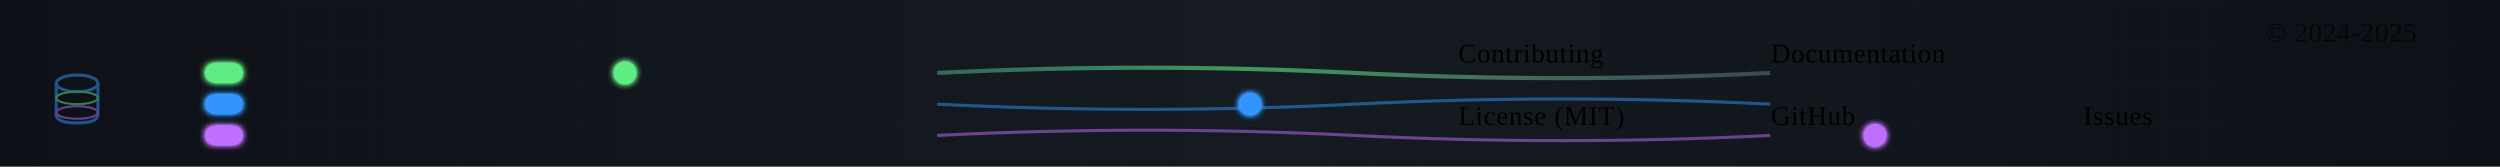
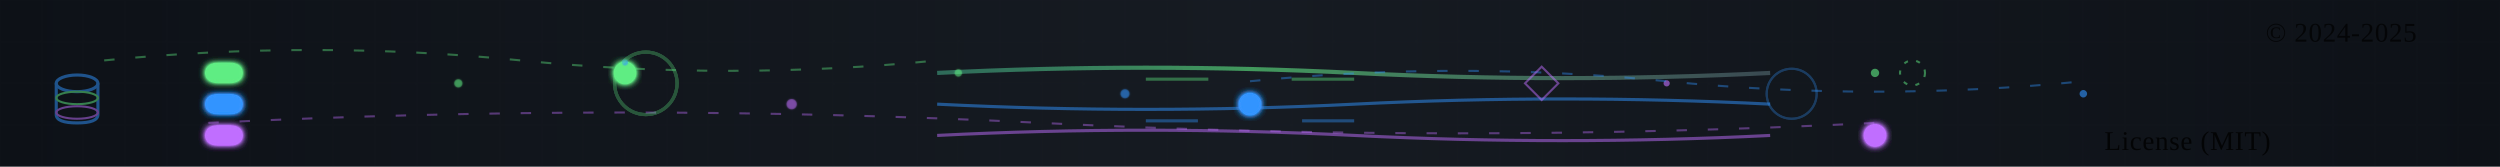
<svg xmlns="http://www.w3.org/2000/svg" width="1200" height="80" viewBox="0 0 1200 80" role="img" aria-label="Data Stream Footer">
  <defs>
    <linearGradient id="bgStream04F" x1="0%" y1="0%" x2="100%" y2="0%">
      <stop offset="0%" style="stop-color:#0d1117;stop-opacity:1">
-         <animate attributeName="stop-color" values="#0d1117;#1c2128;#0d1117" dur="7s" repeatCount="indefinite" />
+         
      </stop>
      <stop offset="50%" style="stop-color:#161b22;stop-opacity:1" />
      <stop offset="100%" style="stop-color:#0d1117;stop-opacity:1">
-         <animate attributeName="stop-color" values="#0d1117;#1c2128;#0d1117" dur="7s" repeatCount="indefinite" />
+         
      </stop>
    </linearGradient>
    <linearGradient id="dataGlow04F" x1="0%" y1="0%" x2="100%" y2="0%">
      <stop offset="0%" style="stop-color:#3094FF;stop-opacity:0">
-         <animate attributeName="offset" values="0;1;0" dur="3s" repeatCount="indefinite" />
+         
      </stop>
      <stop offset="50%" style="stop-color:#5FED83;stop-opacity:1">
-         <animate attributeName="offset" values="0.5;1.5;0.5" dur="3s" repeatCount="indefinite" />
+         
      </stop>
      <stop offset="100%" style="stop-color:#C06EFF;stop-opacity:0">
-         <animate attributeName="offset" values="1;2;1" dur="3s" repeatCount="indefinite" />
+         
      </stop>
    </linearGradient>
    <filter id="dataGlowFilter04F" x="-50%" y="-50%" width="200%" height="200%">
      <feGaussianBlur stdDeviation="2" result="blur" />
      <feColorMatrix in="blur" type="matrix" values="1 0 0 0 0  0 1 0 0 0  0 0 1 0 0  0 0 0 5 0" result="glow" />
      <feMerge>
        <feMergeNode in="glow" />
        <feMergeNode in="SourceGraphic" />
      </feMerge>
    </filter>
    <pattern id="gridPattern04F" x="0" y="0" width="20" height="20" patternUnits="userSpaceOnUse">
      <rect width="20" height="20" fill="none" stroke="#30363d" stroke-width="0.3" opacity="0.2" />
    </pattern>
  </defs>
  <style>
    @media (prefers-color-scheme: dark) {
      .text-link { fill: #8b949e; font-family: 'SF Pro Text', -apple-system, BlinkMacSystemFont, 'Segoe UI', 'Roboto', 'Helvetica Neue', Arial, sans-serif; font-weight: 500; }
      .divider { stroke: #30363d; }
    }
    @media (prefers-color-scheme: light) {
      .text-link { fill: #57606a; font-family: 'SF Pro Text', -apple-system, BlinkMacSystemFont, 'Segoe UI', 'Roboto', 'Helvetica Neue', Arial, sans-serif; font-weight: 500; }
      .divider { stroke: #d0d7de; }
    }

    .link { font-size: 13px; letter-spacing: 0.3px; }
    
    .data-packet { 
      animation: packet-flow 2.5s linear infinite; 
    }
    @keyframes packet-flow {
      0% { opacity: 0; transform: translateX(0); }
      10% { opacity: 1; }
      90% { opacity: 1; }
-       100% { opacity: 0; transform: translateX(1000px); }
+       100% { opacity: 0; transform: translateX(2000.0px); }
    }
    
    .stream-wave {
      stroke-dasharray: 400;
      stroke-dashoffset: 400;
      animation: wave-flow 4s linear infinite;
    }
    @keyframes wave-flow {
      to { stroke-dashoffset: 0; }
    }
    
    .data-pulse {
      animation: data-beat 2s cubic-bezier(0.4, 0, 0.6, 1) infinite;
    }
    @keyframes data-beat {
      0%, 100% { opacity: 0.3; r: 4; }
      50% { opacity: 1; r: 6; }
    }

    @media (prefers-reduced-motion: reduce) { * { animation: none !important; } }
-   </style>
+   
+     /* Enhanced particle effects */
+     .particle {
+       animation: particle-float 4s ease-in-out infinite;
+       filter: blur(0.5px);
+     }
+     @keyframes particle-float {
+       0%, 100% { opacity: 0; transform: translateY(0) translateX(0) scale(0); }
+       25% { opacity: 0.8; transform: translateY(-20px) translateX(-10px) scale(1.5); }
+       50% { opacity: 1; transform: translateY(-40px) translateX(5px) scale(2); }
+       75% { opacity: 0.6; transform: translateY(-30px) translateX(15px) scale(1.8); }
+     }
+     
+     .particle-2 {
+       animation: particle-spin 5s linear infinite;
+     }
+     @keyframes particle-spin {
+       0% { opacity: 0; transform: rotate(0deg) translateX(20px) scale(0); }
+       50% { opacity: 1; transform: rotate(180deg) translateX(40px) scale(2); }
+       100% { opacity: 0; transform: rotate(360deg) translateX(20px) scale(0); }
+     }
+     
+     /* Wave effects */
+     .wave-line {
+       stroke-dasharray: 5 10;
+       animation: wave-flow 3s linear infinite;
+     }
+     @keyframes wave-flow {
+       to { stroke-dashoffset: -100; }
+     }
+     
+     /* Glow pulse on text */
+     .text-link {
+       animation: text-glow 3s ease-in-out infinite;
+     }
+     @keyframes text-glow {
+       0%, 100% { opacity: 0.7; filter: drop-shadow(0 0 0px transparent); }
+       50% { opacity: 1; filter: drop-shadow(0 0 8px rgba(95, 237, 131, 0.6)); }
+     }
+     
+     /* Rotating elements */
+     .rotate-slow {
+       animation: rotate-360 20s linear infinite;
+       transform-origin: center;
+     }
+     @keyframes rotate-360 {
+       to { transform: rotate(360deg); }
+     }
+     
+     /* Shimmer effect */
+     .shimmer {
+       animation: shimmer-pass 4s ease-in-out infinite;
+     }
+     @keyframes shimmer-pass {
+       0%, 100% { opacity: 0.3; }
+       50% { opacity: 1; }
+     }
+     
+     /* Ripple effect */
+     .ripple {
+       animation: ripple-expand 3s ease-out infinite;
+       transform-origin: center;
+     }
+     @keyframes ripple-expand {
+       0% { opacity: 1; transform: scale(0.5); }
+       100% { opacity: 0; transform: scale(3); }
+     }
+     
+     </style>
  <rect width="1200" height="80" fill="url(#bgStream04F)" />
  <rect width="1200" height="80" fill="url(#gridPattern04F)" opacity="0.4" />
  <line x1="0" y1="1" x2="1200" y2="1" class="divider" stroke-width="2" />
  <path class="stream-wave" d="M 50 35 Q 150 30, 250 35 T 450 35 T 650 35 T 850 35 T 1050 35 L 1150 35" fill="none" stroke="url(#dataGlow04F)" stroke-width="2" opacity="0.6" style="animation-delay: 0s" />
  <path class="stream-wave" d="M 50 50 Q 150 55, 250 50 T 450 50 T 650 50 T 850 50 T 1050 50 L 1150 50" fill="none" stroke="#3094FF" stroke-width="1.5" opacity="0.5" style="animation-delay: 0.5s" />
  <path class="stream-wave" d="M 50 65 Q 150 60, 250 65 T 450 65 T 650 65 T 850 65 T 1050 65 L 1150 65" fill="none" stroke="#C06EFF" stroke-width="1.5" opacity="0.5" style="animation-delay: 1s" />
  <g filter="url(#dataGlowFilter04F)">
    <rect class="data-packet" x="100" y="32" width="15" height="6" rx="2" fill="#5FED83" style="animation-delay: 0s" />
    <rect class="data-packet" x="100" y="47" width="15" height="6" rx="2" fill="#3094FF" style="animation-delay: 0.7s" />
    <rect class="data-packet" x="100" y="62" width="15" height="6" rx="2" fill="#C06EFF" style="animation-delay: 1.4s" />
  </g>
  <circle class="data-pulse" cx="300" cy="35" r="4" fill="#5FED83" filter="url(#dataGlowFilter04F)" style="animation-delay: 0s" />
  <circle class="data-pulse" cx="600" cy="50" r="4" fill="#3094FF" filter="url(#dataGlowFilter04F)" style="animation-delay: 0.6s" />
  <circle class="data-pulse" cx="900" cy="65" r="4" fill="#C06EFF" filter="url(#dataGlowFilter04F)" style="animation-delay: 1.2s" />
  <g transform="translate(25, 30)" opacity="0.5">
    <ellipse cx="12" cy="10" rx="10" ry="4" fill="none" stroke="#3094FF" stroke-width="1.5" />
    <path d="M 2 10 L 2 25 Q 2 29, 12 29 Q 22 29, 22 25 L 22 10" fill="none" stroke="#3094FF" stroke-width="1.5" />
    <ellipse cx="12" cy="17" rx="10" ry="3" fill="none" stroke="#5FED83" stroke-width="1" />
    <ellipse cx="12" cy="24" rx="10" ry="3" fill="none" stroke="#C06EFF" stroke-width="1" />
  </g>
-   <a href="CONTRIBUTING.md" target="_blank">
-     <text x="700" y="30" class="link text-link" style="cursor: pointer;">Contributing</text>
-   </a>
-   <a href="docs/" target="_blank">
-     <text x="850" y="30" class="link text-link" style="cursor: pointer;">Documentation</text>
-   </a>
-   <a href="LICENSE" target="_blank">
-     <text x="700" y="60" class="link text-link" style="cursor: pointer;">License (MIT)</text>
-   </a>
-   <a href="https://github.com/HahnJustin/mcp-ai-agent-guidelines" target="_blank">
-     <text x="850" y="60" class="link text-link" style="cursor: pointer;">GitHub</text>
-   </a>
-   <a href="https://github.com/HahnJustin/mcp-ai-agent-guidelines/issues" target="_blank">
-     <text x="1000" y="60" class="link text-link" style="cursor: pointer;">Issues</text>
-   </a>
+   <text x="1050" y="72" text-anchor="middle" class="link text-link" font-size="11px" opacity="0.8">License (MIT)</text>
  <text x="1160" y="20" text-anchor="end" class="link text-link" font-size="11px" opacity="0.7">© 2024-2025</text>
+   <g opacity="0.6">
+     <circle class="particle" cx="220" cy="40" r="2" fill="#5FED83" style="animation-delay: 0s" />
+     <circle class="particle" cx="300" cy="30" r="1.5" fill="#3094FF" style="animation-delay: 0.5s" />
+     <circle class="particle" cx="380" cy="50" r="2.5" fill="#C06EFF" style="animation-delay: 1s" />
+     <circle class="particle" cx="460" cy="35" r="1.8" fill="#5FED83" style="animation-delay: 1.5s" />
+     <circle class="particle" cx="540" cy="45" r="2.2" fill="#3094FF" style="animation-delay: 2s" />
+     <circle class="particle-2" cx="800" cy="40" r="1.5" fill="#C06EFF" style="animation-delay: 0.3s" />
+     <circle class="particle-2" cx="900" cy="35" r="2" fill="#5FED83" style="animation-delay: 0.8s" />
+     <circle class="particle-2" cx="1000" cy="45" r="1.8" fill="#3094FF" style="animation-delay: 1.3s" />
+   </g>
+   <g opacity="0.4">
+     <path class="wave-line" d="M 50 29 Q 150 19, 250 29 T 450 29" stroke="#5FED83" stroke-width="1" fill="none" style="animation-delay: 0s" />
+     <path class="wave-line" d="M 600 39 Q 700 29, 800 39 T 1000 39" stroke="#3094FF" stroke-width="1" fill="none" style="animation-delay: 0.7s" />
+     <path class="wave-line" d="M 100 59 Q 300 49, 500 59 T 900 59" stroke="#C06EFF" stroke-width="1" fill="none" style="animation-delay: 1.4s" />
+   </g>
+   <g opacity="0.3">
+     <circle class="ripple" cx="310" cy="40" r="15" stroke="#5FED83" stroke-width="1.5" fill="none" style="animation-delay: 0s" />
+     <circle class="ripple" cx="310" cy="40" r="15" stroke="#5FED83" stroke-width="1.5" fill="none" style="animation-delay: 1s" />
+     <circle class="ripple" cx="310" cy="40" r="15" stroke="#5FED83" stroke-width="1.5" fill="none" style="animation-delay: 2s" />
+     <circle class="ripple" cx="860" cy="45" r="12" stroke="#3094FF" stroke-width="1" fill="none" style="animation-delay: 0.5s" />
+     <circle class="ripple" cx="860" cy="45" r="12" stroke="#3094FF" stroke-width="1" fill="none" style="animation-delay: 1.5s" />
+   </g>
+   <g opacity="0.5">
+     <g class="rotate-slow" transform="translate(740, 40)">
+       <path d="M -8 0 L 0 -8 L 8 0 L 0 8 Z" fill="none" stroke="#C06EFF" stroke-width="1" />
+     </g>
+     <g class="rotate-slow" transform="translate(918, 35)" style="animation-direction: reverse;">
+       <circle cx="0" cy="0" r="6" fill="none" stroke="#5FED83" stroke-width="1" stroke-dasharray="2 4" />
+     </g>
+   </g>
+   <g opacity="0.4">
+     <line class="shimmer" x1="550" y1="38" x2="580" y2="38" stroke="#5FED83" stroke-width="1.5" style="animation-delay: 0s" />
+     <line class="shimmer" x1="620" y1="38" x2="650" y2="38" stroke="#5FED83" stroke-width="1.5" style="animation-delay: 0.3s" />
+     <line class="shimmer" x1="550" y1="58" x2="575" y2="58" stroke="#3094FF" stroke-width="1.5" style="animation-delay: 0.6s" />
+     <line class="shimmer" x1="625" y1="58" x2="650" y2="58" stroke="#3094FF" stroke-width="1.5" style="animation-delay: 0.9s" />
+   </g>
</svg>
